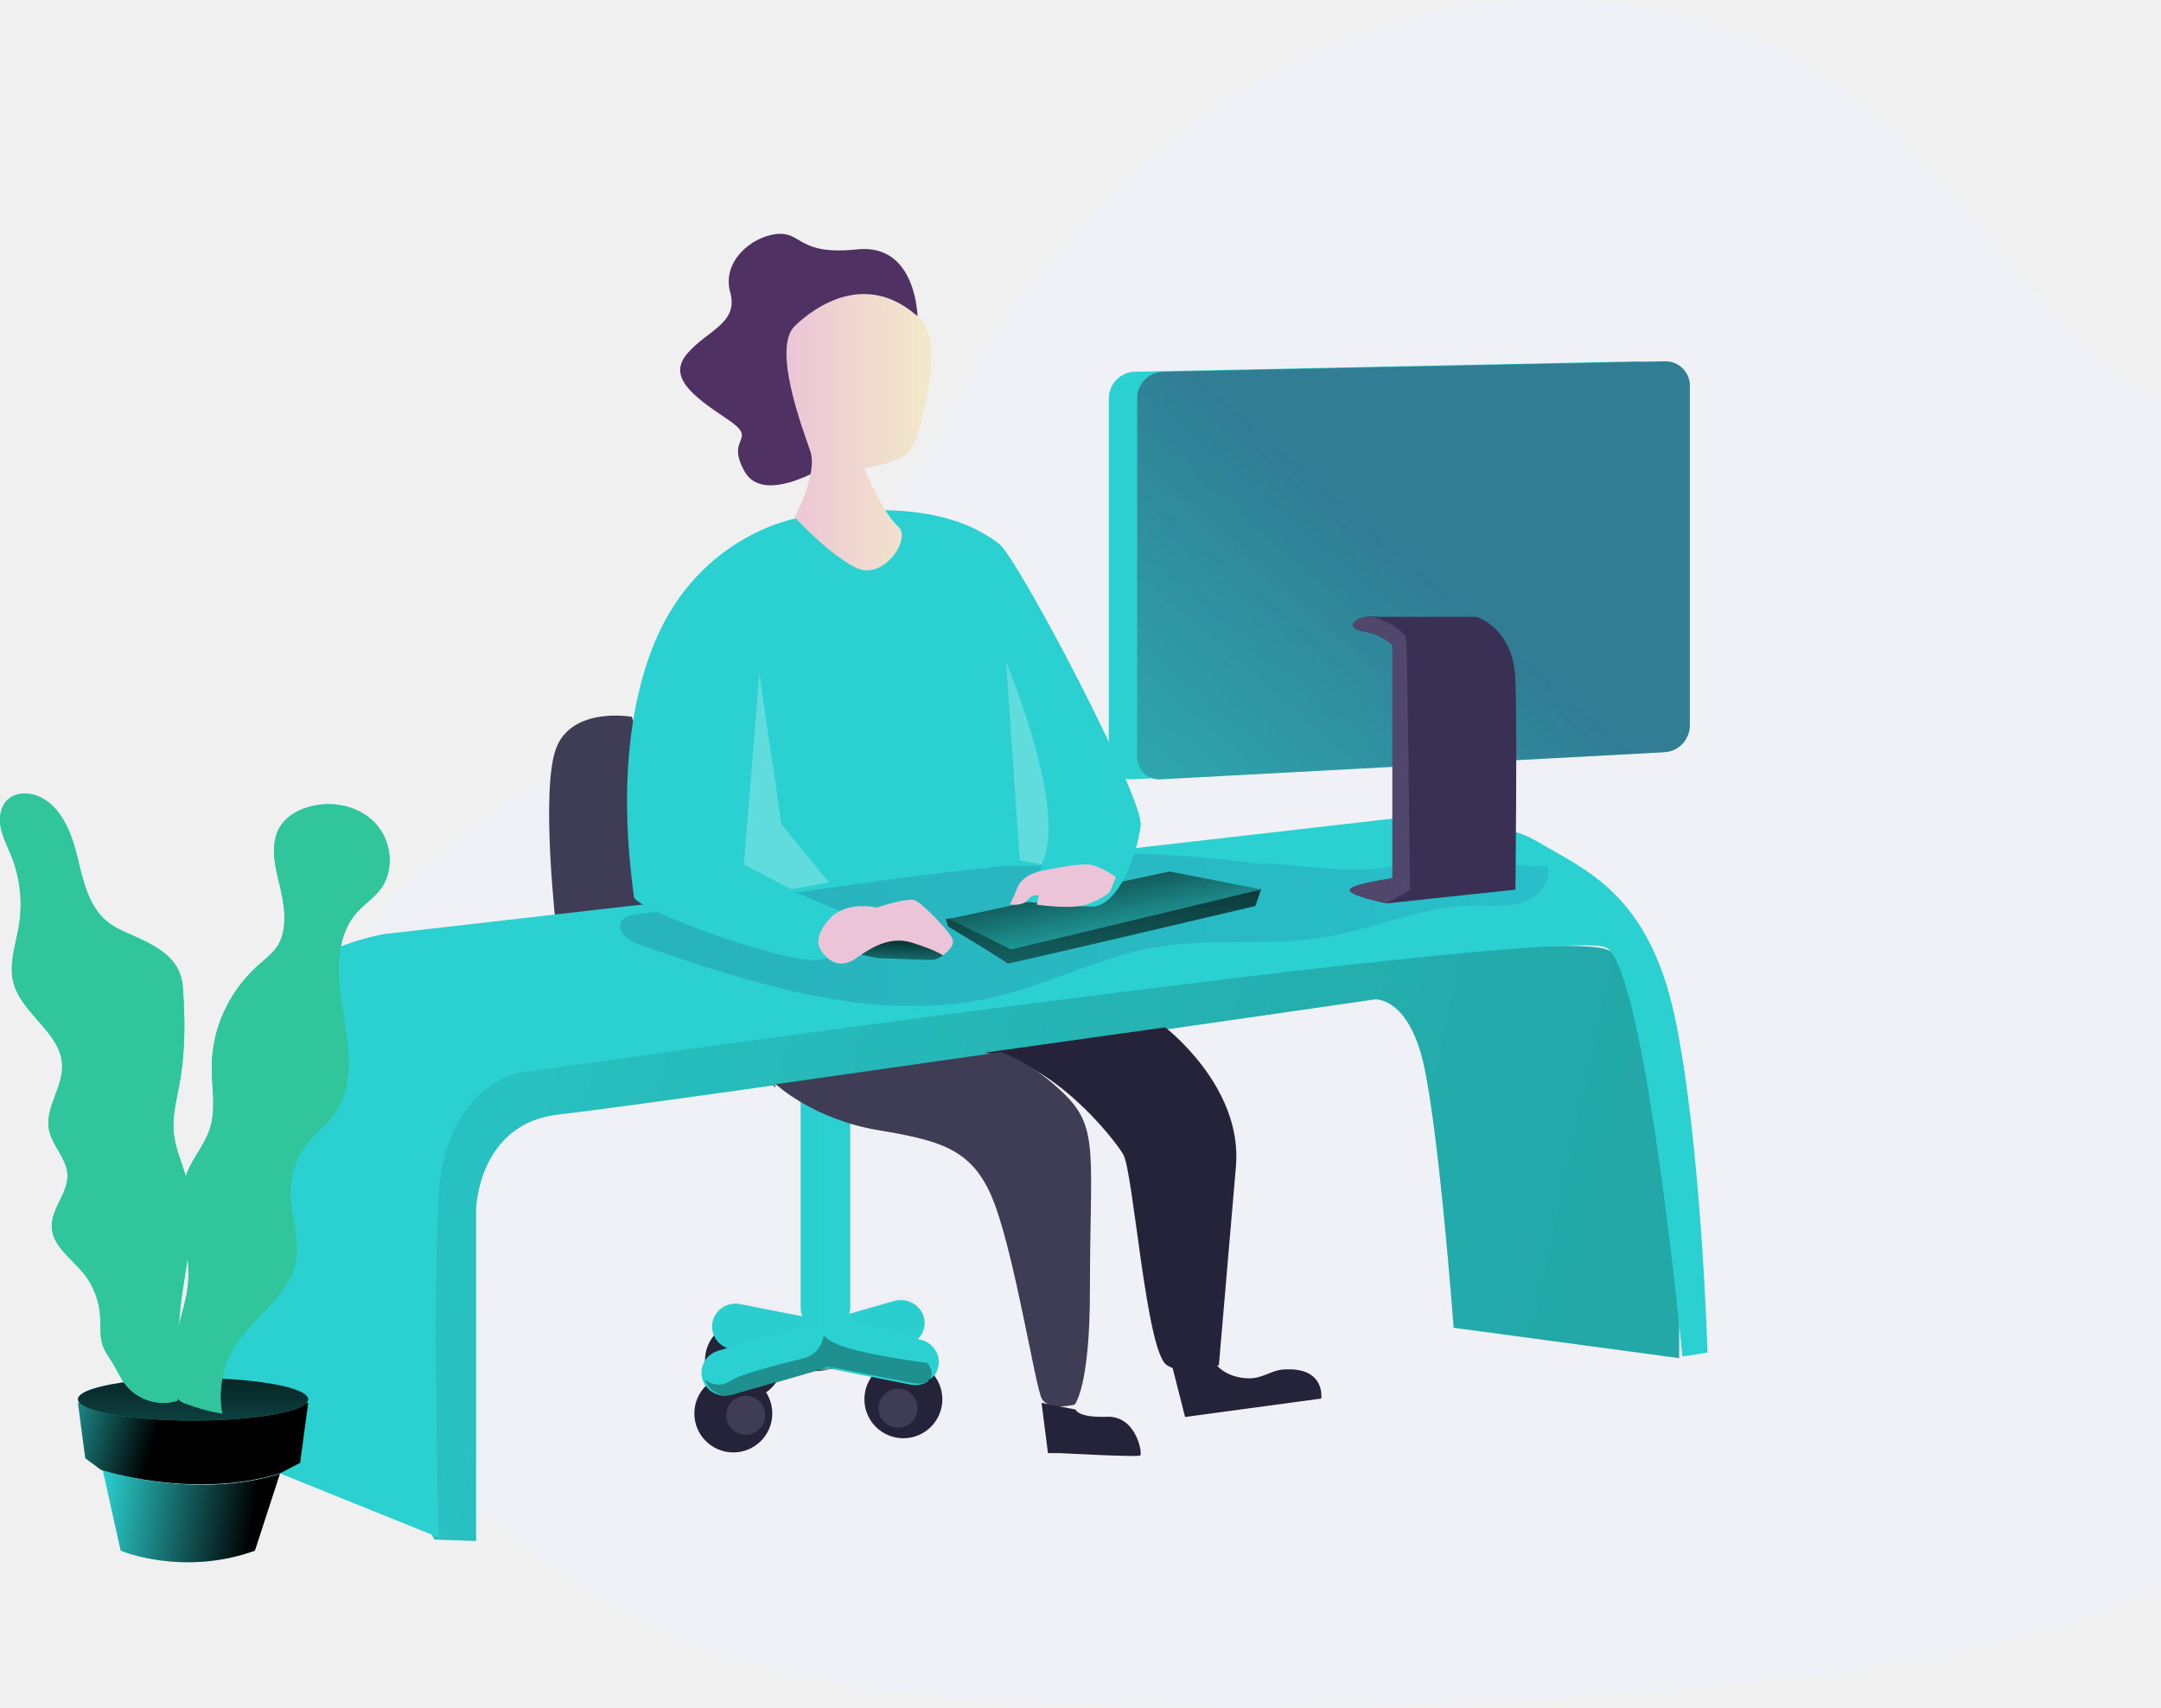
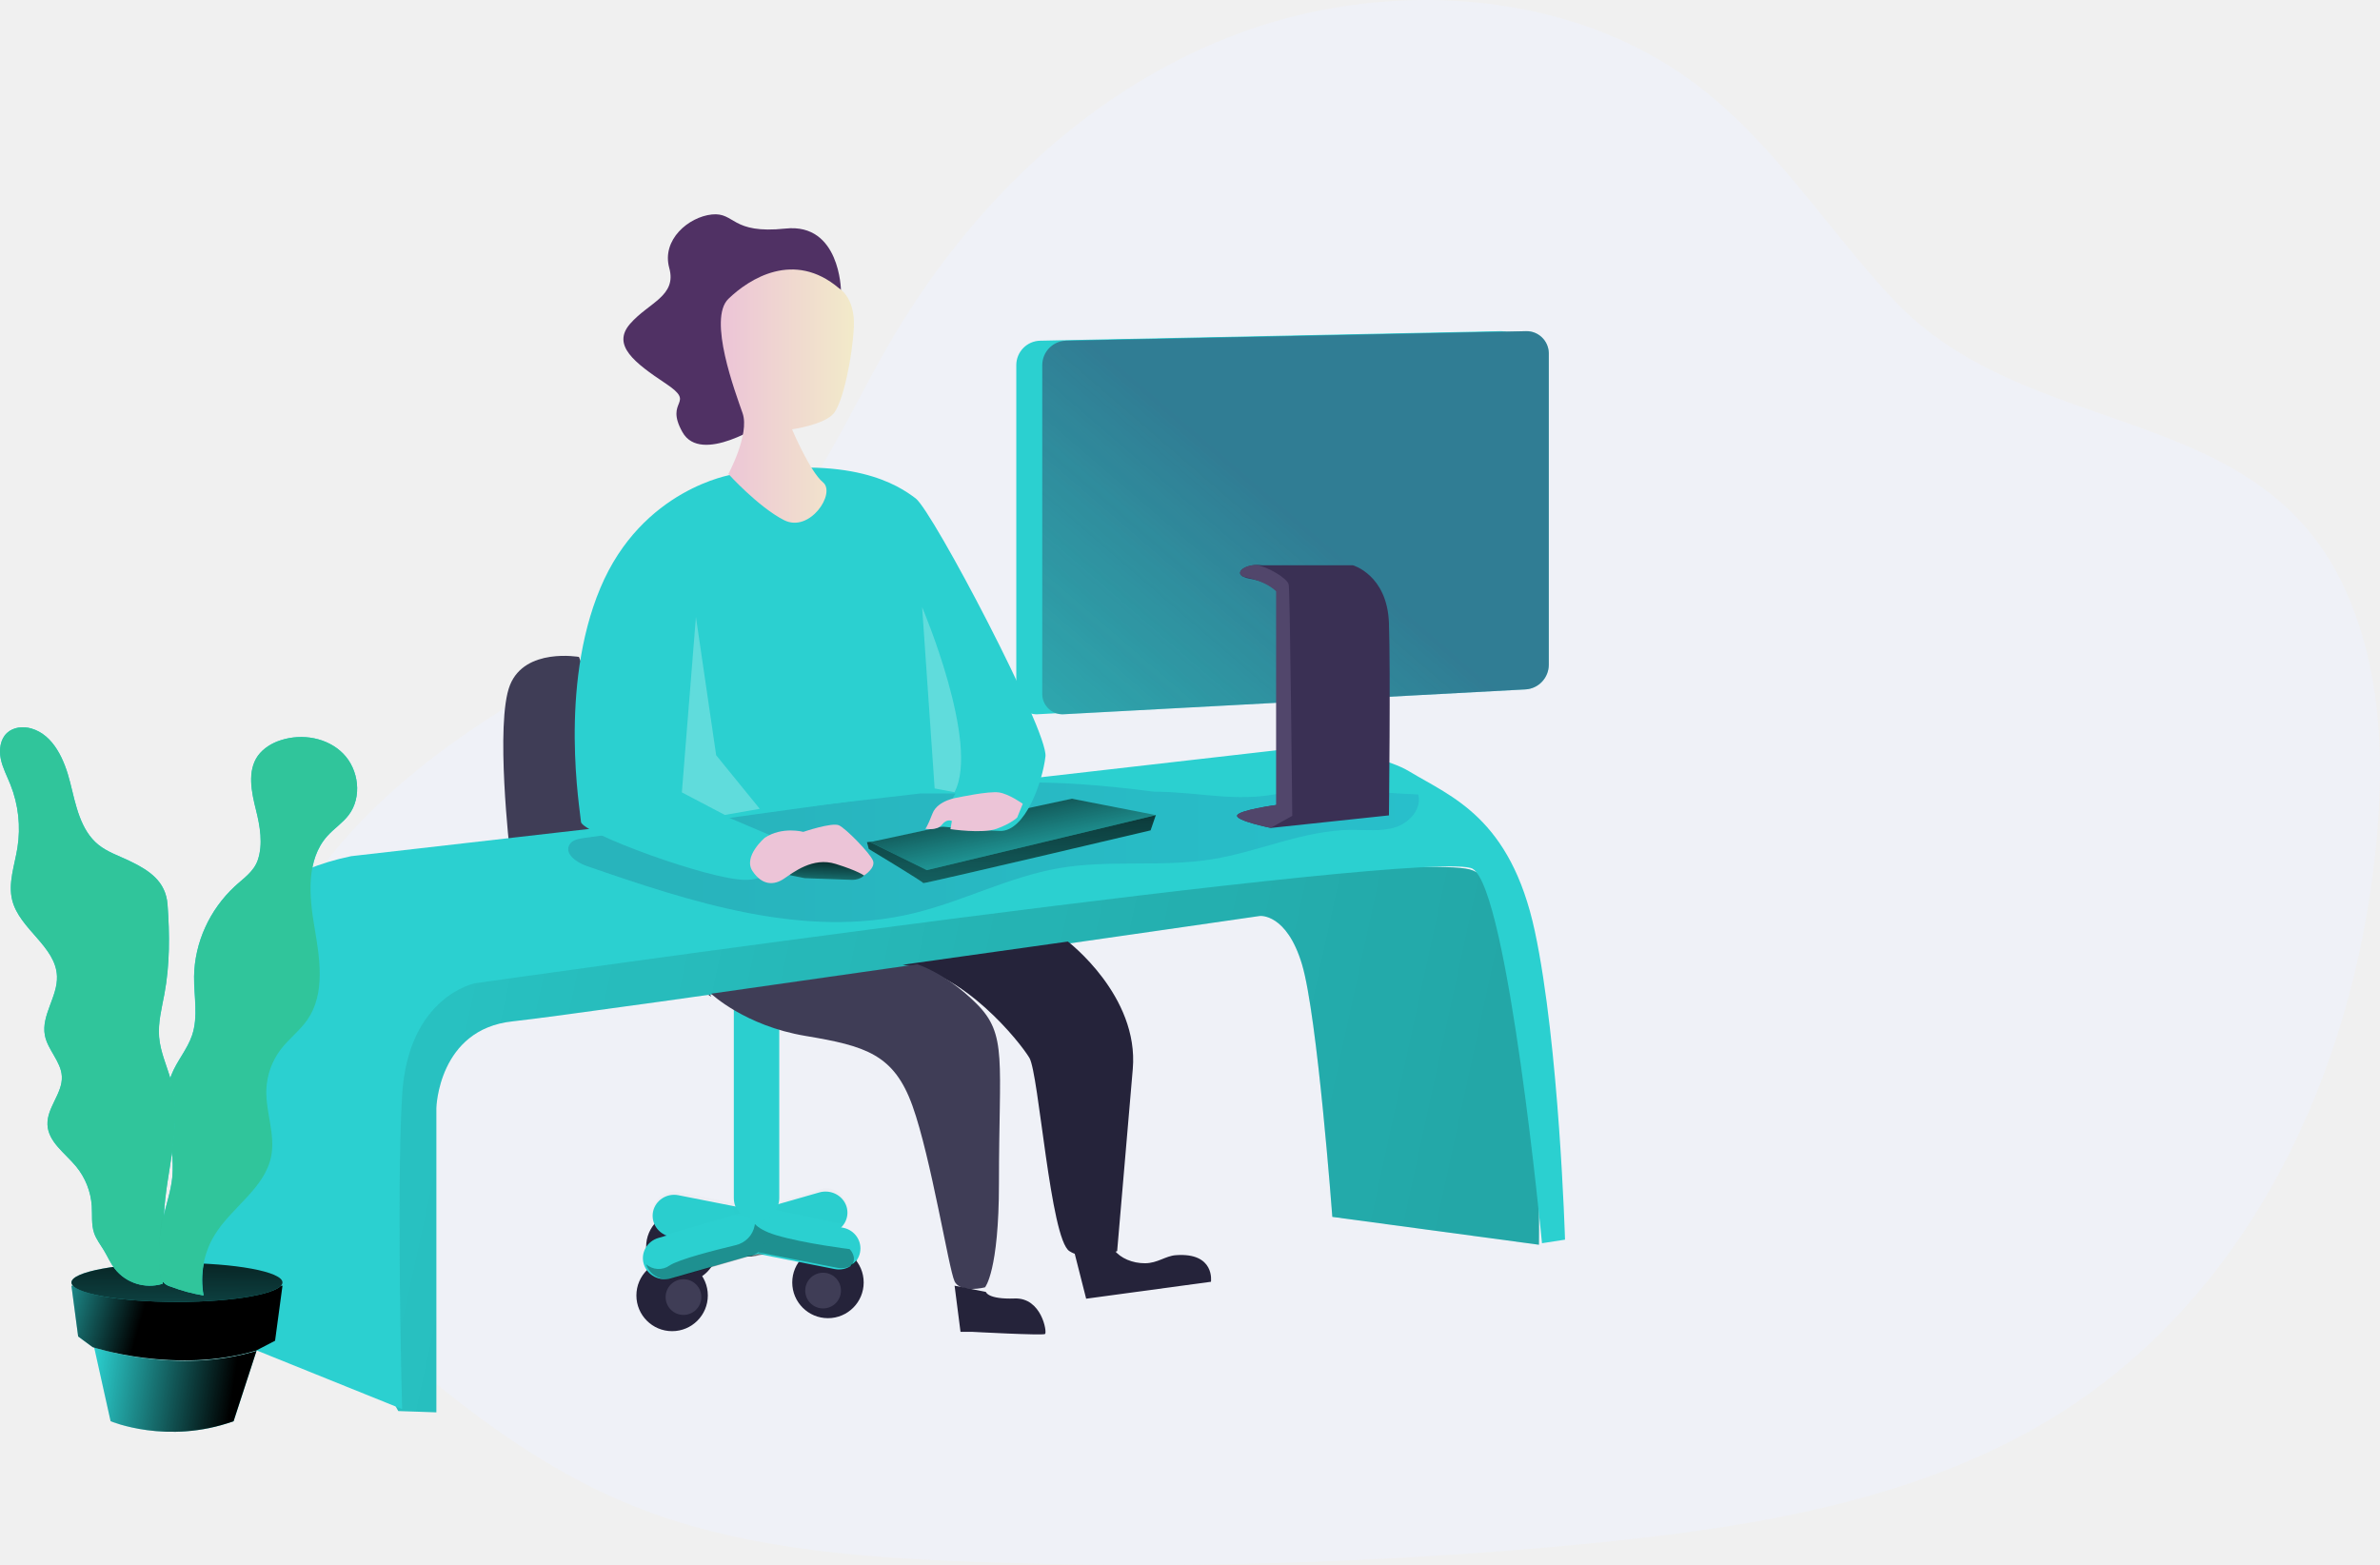
- <svg xmlns="http://www.w3.org/2000/svg" width="610" height="482" fill="none">
+ <svg xmlns="http://www.w3.org/2000/svg" width="733" height="482" fill="none">
  <path fill="#EFF1F7" d="M583.079 92.214c-20.972-22.385-37.207-49.107-62.274-67.375-39.374-28.754-96.041-31.558-142.081-13.494-46.039 18.063-81.904 54.474-105.543 95.703-12.435 21.692-22.202 45.354-40.423 63.08-15.403 14.976-35.648 24.531-54.843 34.938-30.948 16.733-60.752 36.952-80.78 64.695-20.026 27.743-28.98 64.181-16.178 95.446 8.633 21.097 26.022 37.883 43.836 53.081 20.964 17.869 43.496 34.601 69.499 45.248 32.556 13.246 68.695 16.094 104.135 17.442 62.828 2.38 125.757.601 188.319-5.323 51.23-4.844 104.011-13.113 146.874-39.88 60.043-37.484 91.001-106.163 97.97-173.511 2.836-26.935 2.118-54.927-8.964-79.919-26.504-59.78-98.017-45.798-139.547-90.131Z" />
  <path fill="#3F3D56" d="M178.317 202.334s-16.6-2.947-21.25 8.669c-4.65 11.616 0 51.733 0 51.733L219 307l-40.683-104.666Z" />
  <path fill="#2BD0D0" d="m256.202 379.727-24.555 7.008c-3.568 1.009-7.31-.952-8.372-4.386-1.047-3.438.987-7.046 4.55-8.069l24.522-7.014c3.565-1.01 7.307.947 8.372 4.379 1.058 3.433-.961 7.045-4.517 8.082Z" />
  <circle cx="255" cy="395" r="11" fill="#25233A" />
  <circle cx="253.5" cy="397.5" r="5.5" fill="#3F3D56" />
  <circle cx="210" cy="384" r="11" fill="#25233A" />
  <path fill="url(#a)" d="M214 384.5a5.5 5.5 0 1 1-11 0 5.5 5.5 0 1 1 11 0Z" />
  <circle cx="207" cy="399" r="11" fill="#25233A" />
  <path fill="#3F3D56" d="M216 399.5a5.5 5.5 0 1 1-11 0 5.5 5.5 0 1 1 11 0Z" />
  <path fill="#2BD0D0" d="m257.085 390.874-50.787-10.046c-3.574-.717-5.884-4.13-5.168-7.636.732-3.5 4.211-5.764 7.785-5.066l50.787 10.027c3.574.717 5.884 4.131 5.168 7.637-.723 3.507-4.204 5.781-7.785 5.084Z" />
  <path fill="#2BD0D0" d="M226 310h14v58.999a6.999 6.999 0 0 1-6.997 7.001 6.998 6.998 0 0 1-6.996-7.001V310H226Z" />
  <path fill="#2BD0D0" d="m231.187 386.708-24.537 7.025c-3.568 1.014-7.314-.949-8.375-4.388-1.047-3.441.987-7.05 4.548-8.074l24.537-7.005c3.564-1.011 7.304.948 8.368 4.381 1.039 3.435-.989 7.034-4.541 8.061Z" />
  <path fill="url(#b)" d="m236 386.26-3.125.551c-.932.163-1.907.222-2.875.172l1.305-.228a10.294 10.294 0 0 0 2.507-.755l2.188.26Z" />
  <path fill="url(#c)" d="M261 372.738a6.914 6.914 0 0 1-1.46 4.262L239 372.65a7.104 7.104 0 0 0 1.098-2.462l12.654-3.923a6.2 6.2 0 0 1 4.913.579c1.5.867 2.609 2.324 3.083 4.048.164.6.249 1.222.252 1.846Z" />
-   <path fill="url(#d)" d="M225.221 371.103a5.779 5.779 0 0 1-.221-1.58V311h5.943v63.071c-.059.309-.039.626.057.929a9.262 9.262 0 0 0-2.845-.511c-.691-.04-1.385-.04-2.076 0l.425-.1c.262-.04-.94-2.091-1.283-3.286Z" opacity=".31" />
+   <path fill="url(#d)" d="M225.221 371.103a5.779 5.779 0 0 1-.221-1.58V311h5.943v63.071A1.88 1.88 0 0 0 231 375a9.262 9.262 0 0 0-2.845-.511c-.691-.04-1.385-.04-2.076 0l.425-.1c.262-.04-.94-2.091-1.283-3.286Z" opacity=".31" />
  <path fill="url(#e)" d="M262.289 389.8a6.67 6.67 0 0 1-3.17.796 7.059 7.059 0 0 1-1.329-.129l-22.408-4.407-1.867-.363a6.519 6.519 0 0 1-2.133 1.055l-1.11.317-23.025 6.666c-3.514 1.007-7.202-.943-8.247-4.362 1.997 1.805 5.029 1.973 7.223.401 2.811-1.896 14.002-4.743 20.341-6.257 2.996-.698 5.288-3.049 5.848-5.999a4.13 4.13 0 0 1 .08-.518c1.056 1.113 2.997 2.362 6.505 3.423 8.639 2.589 22.667 4.304 22.667 4.304s2.532 2.42.625 5.073Z" opacity=".31" />
  <path fill="url(#f)" d="M264 388a7.623 7.623 0 0 1-2 2 120.6 120.6 0 0 0 2-2Z" />
  <path fill="url(#g)" d="M226.299 370.559a6.828 6.828 0 0 0 1.701 3.129c-.209.04-.425.093-.641.152L206.088 380c-3.271-.813-5.426-3.865-5.044-7.146.381-3.28 3.181-5.781 6.556-5.854.453.001.905.045 1.349.132l17.35 3.427Z" />
  <path fill="#503164" d="M259 89.407s-.276-20.805-17.075-19.01c-16.799 1.793-15.511-5.095-22.687-4.339-7.175.757-15.511 7.786-13.117 16.468 2.395 8.682-6.332 10.623-12.064 17.21-5.733 6.587 1.349 11.976 11.006 18.416 9.657 6.44-.6 4.773 5.125 14.955 5.726 10.181 25.107-2.825 25.107-2.825L259 89.407Z" />
  <path fill="#2BD0D0" d="m122.664 434.601 11.729.399v-93.745s.591-24.241 23.453-26.673c22.861-2.431 230.196-32.466 230.196-32.466s8.218-.87 12.951 14.901c4.733 15.771 9.34 77.787 9.34 77.787l63.64 8.577s1.679-109.549-21.302-115.595c-22.981-6.045-323.522 24.76-323.522 24.76s-22.291 116.352-6.485 142.055Z" />
  <path fill="url(#h)" d="m122.664 434.601 11.729.399v-93.745s.591-24.241 23.453-26.673c22.861-2.431 230.196-32.466 230.196-32.466s8.218-.87 12.951 14.901c4.733 15.771 9.34 77.787 9.34 77.787l63.64 8.577s1.679-109.549-21.302-115.595c-22.981-6.045-323.522 24.76-323.522 24.76s-22.291 116.352-6.485 142.055Z" opacity=".197" />
  <path fill="#2BD0D0" d="M62 303.784s5.744-31.756 46.144-40.079l285.183-32.643s27.996-1.16 40.804 6.587c12.808 7.746 31.088 14.168 38.583 49.223 7.495 35.056 9.286 94.942 9.286 94.942l-7.09 1.1s-10.348-108.44-21.311-115.306c-10.964-6.865-307.403 35.255-307.403 35.255s-20.561 4.088-22.352 34.532c-1.791 30.443 0 96.605 0 96.605L62 409.057V303.784Z" />
  <path fill="url(#i)" d="M355.425 243.844c-14.762-1.9-29.644-3.276-44.519-2.719-11.179.432-22.286 1.965-33.372 3.492l-97.775 13.503c-1.659.229-3.55.603-4.379 2.044-1.593 2.752 2.149 5.464 5.181 6.512 32.51 11.256 67.243 22.656 100.708 14.63 15.3-3.669 29.511-11.288 45.03-13.935 15.518-2.647 31.448-.21 46.933-2.706 14.557-2.345 28.417-9.009 43.172-9.074 4.525 0 9.183.577 13.475-.839 4.293-1.415 8.088-5.739 6.9-10.05-13.853-.478-29.404-3.007-42.992-.262-13.449 2.712-24.894-.596-38.362-.596Z" opacity=".19" />
  <path fill="#2BD0D0" d="m267 259.38.57 2.114s16.881 10.173 16.775 10.501c-.106.328 70.024-16.239 70.024-16.239L356 251l-89 8.38Z" />
  <path fill="url(#j)" d="m267 259.38.57 2.114s16.881 10.173 16.775 10.501c-.106.328 70.024-16.239 70.024-16.239L356 251l-89 8.38Z" />
  <path fill="#2BD0D0" d="M268 259.364 330.107 246 356 251.054 285.442 268 268 259.364Z" />
  <path fill="url(#k)" d="M268 259.364 330.107 246 356 251.054 285.442 268 268 259.364Z" />
  <path fill="#2BD0D0" d="m247.832 270.484 14.457.512s3.672.228 4.621-2.717c.949-2.945-5.89-9.16-6.623-9.277-.733-.118-19.759 5.219-17.017 10.556l4.562.926Z" />
  <path fill="url(#l)" d="m247.832 270.484 14.457.512s3.672.228 4.621-2.717c.949-2.945-5.89-9.16-6.623-9.277-.733-.118-19.759 5.219-17.017 10.556l4.562.926Z" />
  <path fill="#2BD0D0" d="m79 416.056-7.058 21.677c-20.473 7.351-37.88 0-37.88 0L29 415s25.535 8.56 50 1.056Z" />
  <path fill="url(#m)" d="m79 416.056-7.058 21.677c-20.473 7.351-37.88 0-37.88 0L29 415s25.535 8.56 50 1.056Z" />
  <path fill="#2BD0D0" d="m87 396-2.284 16.943-5.786 3.008c-24.649 7.421-50.415-1.038-50.415-1.038l-4.443-3.283L22 396h65Z" />
  <path fill="url(#n)" d="m87 396-2.284 16.943-5.786 3.008c-24.649 7.421-50.415-1.038-50.415-1.038l-4.443-3.283L22 396h65Z" />
  <ellipse cx="54.5" cy="395" fill="#2BD0D0" rx="32.5" ry="6" />
  <ellipse cx="54.5" cy="395" fill="url(#o)" rx="32.5" ry="6" />
  <path fill="#2BD0D0" d="M39.641 265.03c-3.182-1.515-6.603-2.658-9.356-4.871-5.547-4.498-6.953-12.247-8.69-19.197-1.736-6.951-5.097-14.593-11.944-16.587-2.562-.737-5.567-.445-7.515 1.389-2.053 1.934-2.47 5.11-1.908 7.915.561 2.804 1.928 5.316 2.985 7.974a36.877 36.877 0 0 1 2.172 19.477c-.865 5.389-2.932 10.851-1.605 16.134 2.252 8.964 13.47 14.221 13.78 23.457.212 6.233-4.885 12.001-3.73 18.135.852 4.538 5.005 8.08 5.23 12.692.25 5.23-4.662 9.655-4.424 14.885.238 5.23 5.427 8.725 8.815 12.839a21.45 21.45 0 0 1 4.827 12.193c.178 2.791-.179 5.682.726 8.327.66 1.933 1.98 3.575 3.004 5.316 1.13 1.88 1.981 3.914 3.341 5.655a13.696 13.696 0 0 0 14.725 4.651c1.05-6.95.132-14.041.423-21.065.574-13.609 5.691-27.324 2.416-40.535-1.201-4.844-3.512-9.443-3.922-14.413-.363-4.439.812-8.838 1.631-13.217 1.69-9.044 1.664-18.394.97-27.538-.547-7.256-5.618-10.599-11.95-13.616Z" />
  <path fill="#2BD0D0" d="M59.752 300.767c-.053 6.062 1.33 12.329-.612 18.085-1.47 4.362-4.702 7.934-6.371 12.223-3.85 9.899 1.33 21 .273 31.569-.44 4.355-1.936 8.538-2.88 12.814a51.239 51.239 0 0 0-.851 16.485 4.171 4.171 0 0 0 3.325 4.342A51.957 51.957 0 0 0 62.711 399a26.639 26.639 0 0 1 3.445-18.59c5.274-8.63 15.522-14.446 17.43-24.359 1.29-6.712-1.715-13.524-1.502-20.355a21.886 21.886 0 0 1 4.482-12.548c2.48-3.227 5.839-5.723 8.147-9.069 5.546-8.067 3.817-18.849 2.168-28.495-1.65-9.647-2.607-20.748 3.91-28.057 2.062-2.311 4.748-4.044 6.617-6.513 4.163-5.504 3.112-13.983-1.729-18.902-4.841-4.92-12.636-6.281-19.22-4.116a13.858 13.858 0 0 0-7.009 4.76c-3.325 4.714-1.995 11.154-.585 16.757 1.23 4.867 2.221 10.483.538 15.39-1.256 3.651-4.442 5.63-7.149 8.172a38.903 38.903 0 0 0-12.502 27.692Z" />
-   <path fill="#30C59B" d="M53.062 354.522c-.938 6.593-2.292 13.239-2.57 19.851v.665a1.77 1.77 0 0 1-.111.479 51.676 51.676 0 0 0-.866 16.501c.036.893.261 1.768.66 2.566-.032.279-.072.551-.111.83a13.702 13.702 0 0 1-14.73-4.652c-1.32-1.741-2.213-3.775-3.342-5.655-1.057-1.748-2.345-3.39-3.005-5.317-.905-2.658-.549-5.536-.727-8.327a21.455 21.455 0 0 0-4.828-12.196c-3.389-4.087-8.587-7.516-8.818-12.833-.231-5.317 4.676-9.656 4.425-14.887-.224-4.612-4.379-8.154-5.23-12.693-1.157-6.135 3.962-11.903 3.731-18.137-.31-9.238-11.532-14.495-13.785-23.46-1.32-5.284.74-10.747 1.605-16.136a36.878 36.878 0 0 0-2.146-19.46c-1.057-2.658-2.424-5.163-2.986-7.975-.561-2.811-.145-5.981 1.909-7.922 1.982-1.834 4.954-2.126 7.517-1.389 6.856 1.994 10.204 9.664 11.948 16.615 1.744 6.952 3.144 14.694 8.692 19.2 2.742 2.227 6.176 3.356 9.36 4.872 6.34 3.017 11.413 6.36 11.955 13.551.66 9.144.72 18.495-.97 27.54-.82 4.38-1.982 8.779-1.632 13.219.35 4.439 2.272 8.64 3.527 12.946.139.485.277.977.396 1.469 1.665 6.839 1.13 13.757.132 20.735Z" />
+   <path fill="#30C59B" d="M53.062 354.522c-.938 6.593-2.292 13.239-2.57 19.851v.665a1.77 1.77 0 0 1-.111.479 51.676 51.676 0 0 0-.866 16.501c.036.893.261 1.768.66 2.566-.032.279-.072.551-.111.83a13.702 13.702 0 0 1-14.73-4.652c-1.32-1.741-2.213-3.775-3.342-5.655-1.057-1.748-2.345-3.39-3.005-5.317-.905-2.659-.548-5.536-.727-8.327a21.455 21.455 0 0 0-4.828-12.196c-3.389-4.087-8.587-7.516-8.818-12.833-.231-5.317 4.676-9.656 4.425-14.887-.224-4.612-4.379-8.154-5.23-12.693-1.157-6.135 3.962-11.903 3.731-18.137-.31-9.238-11.532-14.495-13.785-23.46-1.32-5.284.74-10.747 1.605-16.136a36.878 36.878 0 0 0-2.146-19.46c-1.057-2.658-2.424-5.163-2.986-7.975-.561-2.811-.145-5.981 1.909-7.922 1.982-1.834 4.954-2.126 7.517-1.389 6.856 1.994 10.204 9.664 11.948 16.615 1.744 6.952 3.144 14.694 8.692 19.2 2.742 2.227 6.176 3.356 9.36 4.872 6.34 3.017 11.413 6.36 11.955 13.551.66 9.144.72 18.495-.97 27.54-.82 4.38-1.982 8.779-1.632 13.219.35 4.439 2.272 8.64 3.527 12.946.139.485.277.977.396 1.469 1.665 6.839 1.13 13.757.132 20.735Z" />
  <path fill="url(#p)" d="M49.718 394a7.788 7.788 0 0 1-.502-2.488 67.11 67.11 0 0 1 .636-16.047c.025-.155.053-.31.082-.465-.172 6.346.373 12.744-.215 19Z" />
-   <path fill="#30C59B" d="M107.393 251.014c-1.871 2.469-4.562 4.202-6.627 6.513-6.527 7.303-5.568 18.41-3.916 28.057 1.651 9.646 3.383 20.428-2.172 28.495-2.31 3.319-5.674 5.842-8.159 9.069a21.865 21.865 0 0 0-4.49 12.548c-.212 6.831 2.798 13.643 1.506 20.355-1.911 9.913-12.175 15.742-17.457 24.359A26.645 26.645 0 0 0 62.654 399a51.837 51.837 0 0 1-10.064-2.715 5.429 5.429 0 0 1-2.344-1.415 2.433 2.433 0 0 1-.247-.345 6.228 6.228 0 0 1-.699-2.549c-.599-5.507-.3-11.074.886-16.485.033-.16.073-.319.113-.478.946-4.11 2.345-8.14 2.771-12.336.227-2.72.173-5.456-.16-8.166 1.006-6.971 1.545-13.882-.153-20.668a36.92 36.92 0 0 0-.4-1.467c.127-.425.273-.85.44-1.268 1.672-4.289 4.909-7.861 6.38-12.223 1.939-5.756.56-12.023.613-18.085.087-10.469 4.823-20.581 12.429-27.725 2.71-2.542 5.901-4.521 7.16-8.172 1.685-4.907.666-10.523-.54-15.39-1.418-5.603-2.764-12.043.587-16.757 1.665-2.337 4.289-3.857 7.02-4.76 6.567-2.165 14.407-.804 19.249 4.116 4.842 4.919 5.868 13.431 1.698 18.902Z" />
+   <path fill="#30C59B" d="M107.393 251.014c-1.871 2.469-4.562 4.202-6.627 6.513-6.527 7.303-5.568 18.41-3.916 28.057 1.651 9.646 3.383 20.428-2.172 28.495-2.31 3.319-5.674 5.842-8.159 9.069a21.865 21.865 0 0 0-4.49 12.548c-.212 6.831 2.798 13.643 1.506 20.355-1.911 9.913-12.175 15.742-17.457 24.359A26.645 26.645 0 0 0 62.654 399a51.837 51.837 0 0 1-10.064-2.715 5.429 5.429 0 0 1-2.344-1.415 2.433 2.433 0 0 1-.247-.345 6.228 6.228 0 0 1-.699-2.549c-.599-5.507-.3-11.074.886-16.485.033-.16.073-.319.113-.478.946-4.11 2.345-8.14 2.771-12.336.227-2.72.173-5.456-.16-8.166 1.006-6.971 1.545-13.882-.153-20.668a36.92 36.92 0 0 0-.4-1.467c.127-.425.273-.85.44-1.268 1.672-4.289 4.909-7.861 6.38-12.223 1.939-5.756.56-12.023.613-18.085.087-10.469 4.823-20.581 12.429-27.725 2.71-2.542 5.901-4.521 7.16-8.172 1.685-4.907.666-10.523-.54-15.39-1.418-5.603-2.764-12.043.587-16.757 1.665-2.337 4.29-3.857 7.02-4.76 6.567-2.165 14.407-.804 19.249 4.116 4.842 4.919 5.868 13.431 1.698 18.902Z" />
  <path fill="#2BD0D0" d="M225.573 146.146s-27.817 4.3-40.684 34.977c-12.867 30.677-6.176 68.683-5.951 72.027.225 3.344 39.428 17.85 50.635 17.85 11.208 0 13.542-11.229 13.542-11.229l-19.803-8.433 60.17-6.949h10.804l-5.951 10.032s11.743 1.231 19.592 1.511c7.848.281 13.178-15.241 14.057-22.959.879-7.717-34.667-75.458-39.977-79.47-5.309-4.013-19.717-13.817-56.434-7.357Z" />
  <path fill="url(#q)" d="M258.392 88.776s5.032 2.83 4.579 11.985c-.452 9.155-3.289 22.932-6.152 26.5-2.864 3.569-12.879 4.968-12.879 4.968s5.463 12.977 9.529 16.326-4.086 15.687-12.015 11.639c-7.928-4.049-17.12-14.216-17.12-14.216s6.612-12.245 4.376-18.69c-2.235-6.445-10.772-29.063-4.376-35.242 6.396-6.18 20.186-15.035 34.058-3.27Z" />
  <path fill="#fff" d="M214.334 190 210 244.055 223.238 251 234 249.122l-13.428-16.504L214.334 190ZM284 187s17.909 42.077 9.97 57l-6.116-1.161L284 187Z" opacity=".25" />
  <path fill="url(#r)" d="M235.522 258.045s-6.766 5.775-3.746 10.267c3.02 4.491 6.625 4.363 9.631 2.355 3.006-2.009 8.911-6.776 15.946-4.588 7.035 2.188 8.744 3.58 8.744 3.58s3.705-2.316 2.744-4.639c-.962-2.323-8.32-9.849-10.452-10.825-2.132-.975-10.983 2.021-10.983 2.021s-6.503-1.758-11.884 1.829Z" />
  <path fill="url(#s)" d="M295.191 245.598s-6.385.759-7.998 4.957c-1.613 4.198-2.193 4.709-2.193 4.709s3.606.691 5.106-1.263c1.499-1.954 3.059-1.133 3.059-1.133l-.447 2.507s9.798 1.477 14.224-.111c4.425-1.588 6.325-3.452 6.325-3.452l1.733-4.24s-4.179-3.031-7.332-3.5c-3.152-.47-12.477 1.526-12.477 1.526Z" />
  <path fill="#25233A" d="M328.893 290s21.934 16.687 19.984 39.259c-1.949 22.572-4.813 56.087-4.813 56.087s-8.846 3.722-14.707 0c-5.862-3.722-9.411-54.649-12.315-59.513-2.904-4.864-20.375-26.791-39.042-28.679L328.893 290Z" />
  <path fill="#3F3D56" d="M219 306.058s10.444 9.895 29.062 13.002c18.619 3.107 27.297 5.7 32.987 21.605 5.69 15.905 11.148 50.137 12.935 53.963 1.786 3.826 9.382 1.874 9.382 1.874s4.296-4.895 4.296-32.114c0-37.946 2.655-45.724-6.913-55.256-9.568-9.533-18.272-12.132-18.272-12.132L219 306.058Z" />
  <path fill="#25233A" d="m294 396 1.82 14.197h3.408s21.948 1.187 22.636.675c.688-.513-1.057-11.243-9.372-10.94-8.316.304-8.861-2.023-8.861-2.023L294 396ZM331 386.156 334.518 400l38.437-5.212s1.353-9.093-10.823-8.191c-3.214.234-5.608 2.465-9.471 2.485-3.863.02-7.563-1.543-9.511-4.082L331 386.156Z" />
  <path fill="#2BD0D0" d="m461.804 212.337-142.243 7.654c-3.44.181-6.376-2.471-6.561-5.926V112.473c.003-4.101 3.267-7.448 7.348-7.535l141.661-2.937a6.838 6.838 0 0 1 4.886 1.917 6.899 6.899 0 0 1 2.105 4.827v95.971c-.005 4.056-3.164 7.402-7.196 7.621Z" />
  <path fill="#2BD0D0" d="m469.804 212.337-142.249 7.655c-3.44.177-6.373-2.478-6.555-5.934V112.473c-.004-4.102 3.26-7.452 7.342-7.535l141.68-2.937c3.777-.07 6.898 2.943 6.978 6.738v95.977c-.005 4.057-3.164 7.403-7.196 7.621Z" />
  <path fill="url(#t)" d="m469.804 212.337-142.249 7.655c-3.44.177-6.373-2.478-6.555-5.934V112.473c-.004-4.102 3.26-7.452 7.342-7.535l141.68-2.937c3.777-.07 6.898 2.943 6.978 6.738v95.977c-.005 4.057-3.164 7.403-7.196 7.621Z" />
  <path fill="#3A3054" d="M427.773 251.138 391.478 255s-11.053-2.23-10.455-3.862c.599-1.633 12.156-3.205 12.156-3.205v-65.804c-.099-.146-1.621-2.084-5.789-3.319a20.87 20.87 0 0 0-2.459-.57 7.283 7.283 0 0 1-2.06-.624c-2.479-1.281.259-3.511 4.107-3.61a9.615 9.615 0 0 1 1.802.106h27.913s10.568 2.973 11.08 17.811c.511 14.839 0 59.215 0 59.215Z" />
  <path fill="#51466B" d="M398 251.277 391.322 255s-10.888-2.23-10.299-3.863c.589-1.632 11.995-3.205 11.995-3.205v-65.809c-.138-.152-1.807-1.898-5.703-3.318a28.703 28.703 0 0 0-4.452-1.195c-2.442-1.281.255-3.51 4.046-3.61 3.228.445 9.585 4.028 9.998 6.073.412 2.044 1.093 71.204 1.093 71.204Z" />
  <path fill="url(#u)" d="M263 389c-.881 1.001-1.291 1.371-.77.547.27-.159.527-.342.77-.547Z" />
  <defs>
    <linearGradient id="a" x1="203" x2="214" y1="390" y2="390" gradientUnits="userSpaceOnUse">
      <stop stop-color="#183866" />
      <stop offset="1" stop-color="#1A7FC1" />
    </linearGradient>
    <linearGradient id="b" x1="229.992" x2="236" y1="387.001" y2="387.001" gradientUnits="userSpaceOnUse">
      <stop />
      <stop offset=".99" stop-opacity=".01" />
    </linearGradient>
    <linearGradient id="c" x1="263.916" x2="276.23" y1="107.831" y2="130.866" gradientUnits="userSpaceOnUse">
      <stop />
      <stop offset=".99" stop-opacity=".01" />
    </linearGradient>
    <linearGradient id="d" x1="289.529" x2="244.041" y1="-96.56" y2="-96.669" gradientUnits="userSpaceOnUse">
      <stop />
      <stop offset=".99" stop-opacity=".01" />
    </linearGradient>
    <linearGradient id="e" x1="357.142" x2="346.535" y1="99.999" y2="50.894" gradientUnits="userSpaceOnUse">
      <stop />
      <stop offset=".99" stop-opacity=".01" />
    </linearGradient>
    <linearGradient id="f" x1="309.847" x2="305.879" y1="54.318" y2="53.065" gradientUnits="userSpaceOnUse">
      <stop />
      <stop offset=".99" stop-opacity=".01" />
    </linearGradient>
    <linearGradient id="g" x1="258.106" x2="241.633" y1="99.508" y2="118.4" gradientUnits="userSpaceOnUse">
      <stop />
      <stop offset=".99" stop-opacity=".01" />
    </linearGradient>
    <linearGradient id="h" x1="524.505" x2="33.062" y1="22.549" y2="-84.28" gradientUnits="userSpaceOnUse">
      <stop />
      <stop offset="1" stop-opacity=".01" />
    </linearGradient>
    <linearGradient id="i" x1="212.123" x2="474.119" y1="244.726" y2="244.726" gradientUnits="userSpaceOnUse">
      <stop stop-color="#183866" />
      <stop offset="1" stop-color="#1A7FC1" />
    </linearGradient>
    <linearGradient id="j" x1="75.456" x2="76.999" y1="225.212" y2="332.94" gradientUnits="userSpaceOnUse">
      <stop />
      <stop offset=".99" stop-opacity=".01" />
    </linearGradient>
    <linearGradient id="k" x1="197.154" x2="206.217" y1="250.814" y2="297.211" gradientUnits="userSpaceOnUse">
      <stop />
      <stop offset=".99" stop-opacity=".01" />
    </linearGradient>
    <linearGradient id="l" x1="237.493" x2="236.892" y1="260.691" y2="279.145" gradientUnits="userSpaceOnUse">
      <stop />
      <stop offset=".99" stop-opacity=".01" />
    </linearGradient>
    <linearGradient id="m" x1="126.11" x2="82.371" y1="47.954" y2="41.709" gradientUnits="userSpaceOnUse">
      <stop />
      <stop offset=".99" stop-opacity=".01" />
    </linearGradient>
    <linearGradient id="n" x1="133.367" x2="98.535" y1="77.173" y2="67.664" gradientUnits="userSpaceOnUse">
      <stop />
      <stop offset=".99" stop-opacity=".01" />
    </linearGradient>
    <linearGradient id="o" x1="-192.124" x2="-192.764" y1="370.797" y2="463.661" gradientUnits="userSpaceOnUse">
      <stop />
      <stop offset=".99" stop-opacity=".01" />
    </linearGradient>
    <linearGradient id="p" x1="78.207" x2="74.684" y1="64.728" y2="64.788" gradientUnits="userSpaceOnUse">
      <stop />
      <stop offset=".99" stop-opacity=".01" />
    </linearGradient>
    <linearGradient id="q" x1="221.984" x2="262.998" y1="161.009" y2="161.009" gradientUnits="userSpaceOnUse">
      <stop stop-color="#ECC4D7" />
      <stop offset=".42" stop-color="#EFD4D1" />
      <stop offset="1" stop-color="#F2EAC9" />
    </linearGradient>
    <linearGradient id="r" x1="268.632" x2="306.631" y1="233.608" y2="233.608" gradientUnits="userSpaceOnUse">
      <stop stop-color="#ECC4D7" />
      <stop offset=".42" stop-color="#EFD4D1" />
      <stop offset="1" stop-color="#F2EAC9" />
    </linearGradient>
    <linearGradient id="s" x1="322.292" x2="352.292" y1="239.852" y2="239.852" gradientUnits="userSpaceOnUse">
      <stop stop-color="#ECC4D7" />
      <stop offset=".42" stop-color="#EFD4D1" />
      <stop offset="1" stop-color="#F2EAC9" />
    </linearGradient>
    <linearGradient id="t" x1="450.177" x2="326.849" y1="203.011" y2="346.362" gradientUnits="userSpaceOnUse">
      <stop stop-color="#362958" stop-opacity=".501" />
      <stop offset="1" stop-color="#34313D" stop-opacity=".01" />
    </linearGradient>
    <linearGradient id="u" x1="302.125" x2="300.959" y1="46.165" y2="45.734" gradientUnits="userSpaceOnUse">
      <stop />
      <stop offset=".99" stop-opacity=".01" />
    </linearGradient>
  </defs>
</svg>
